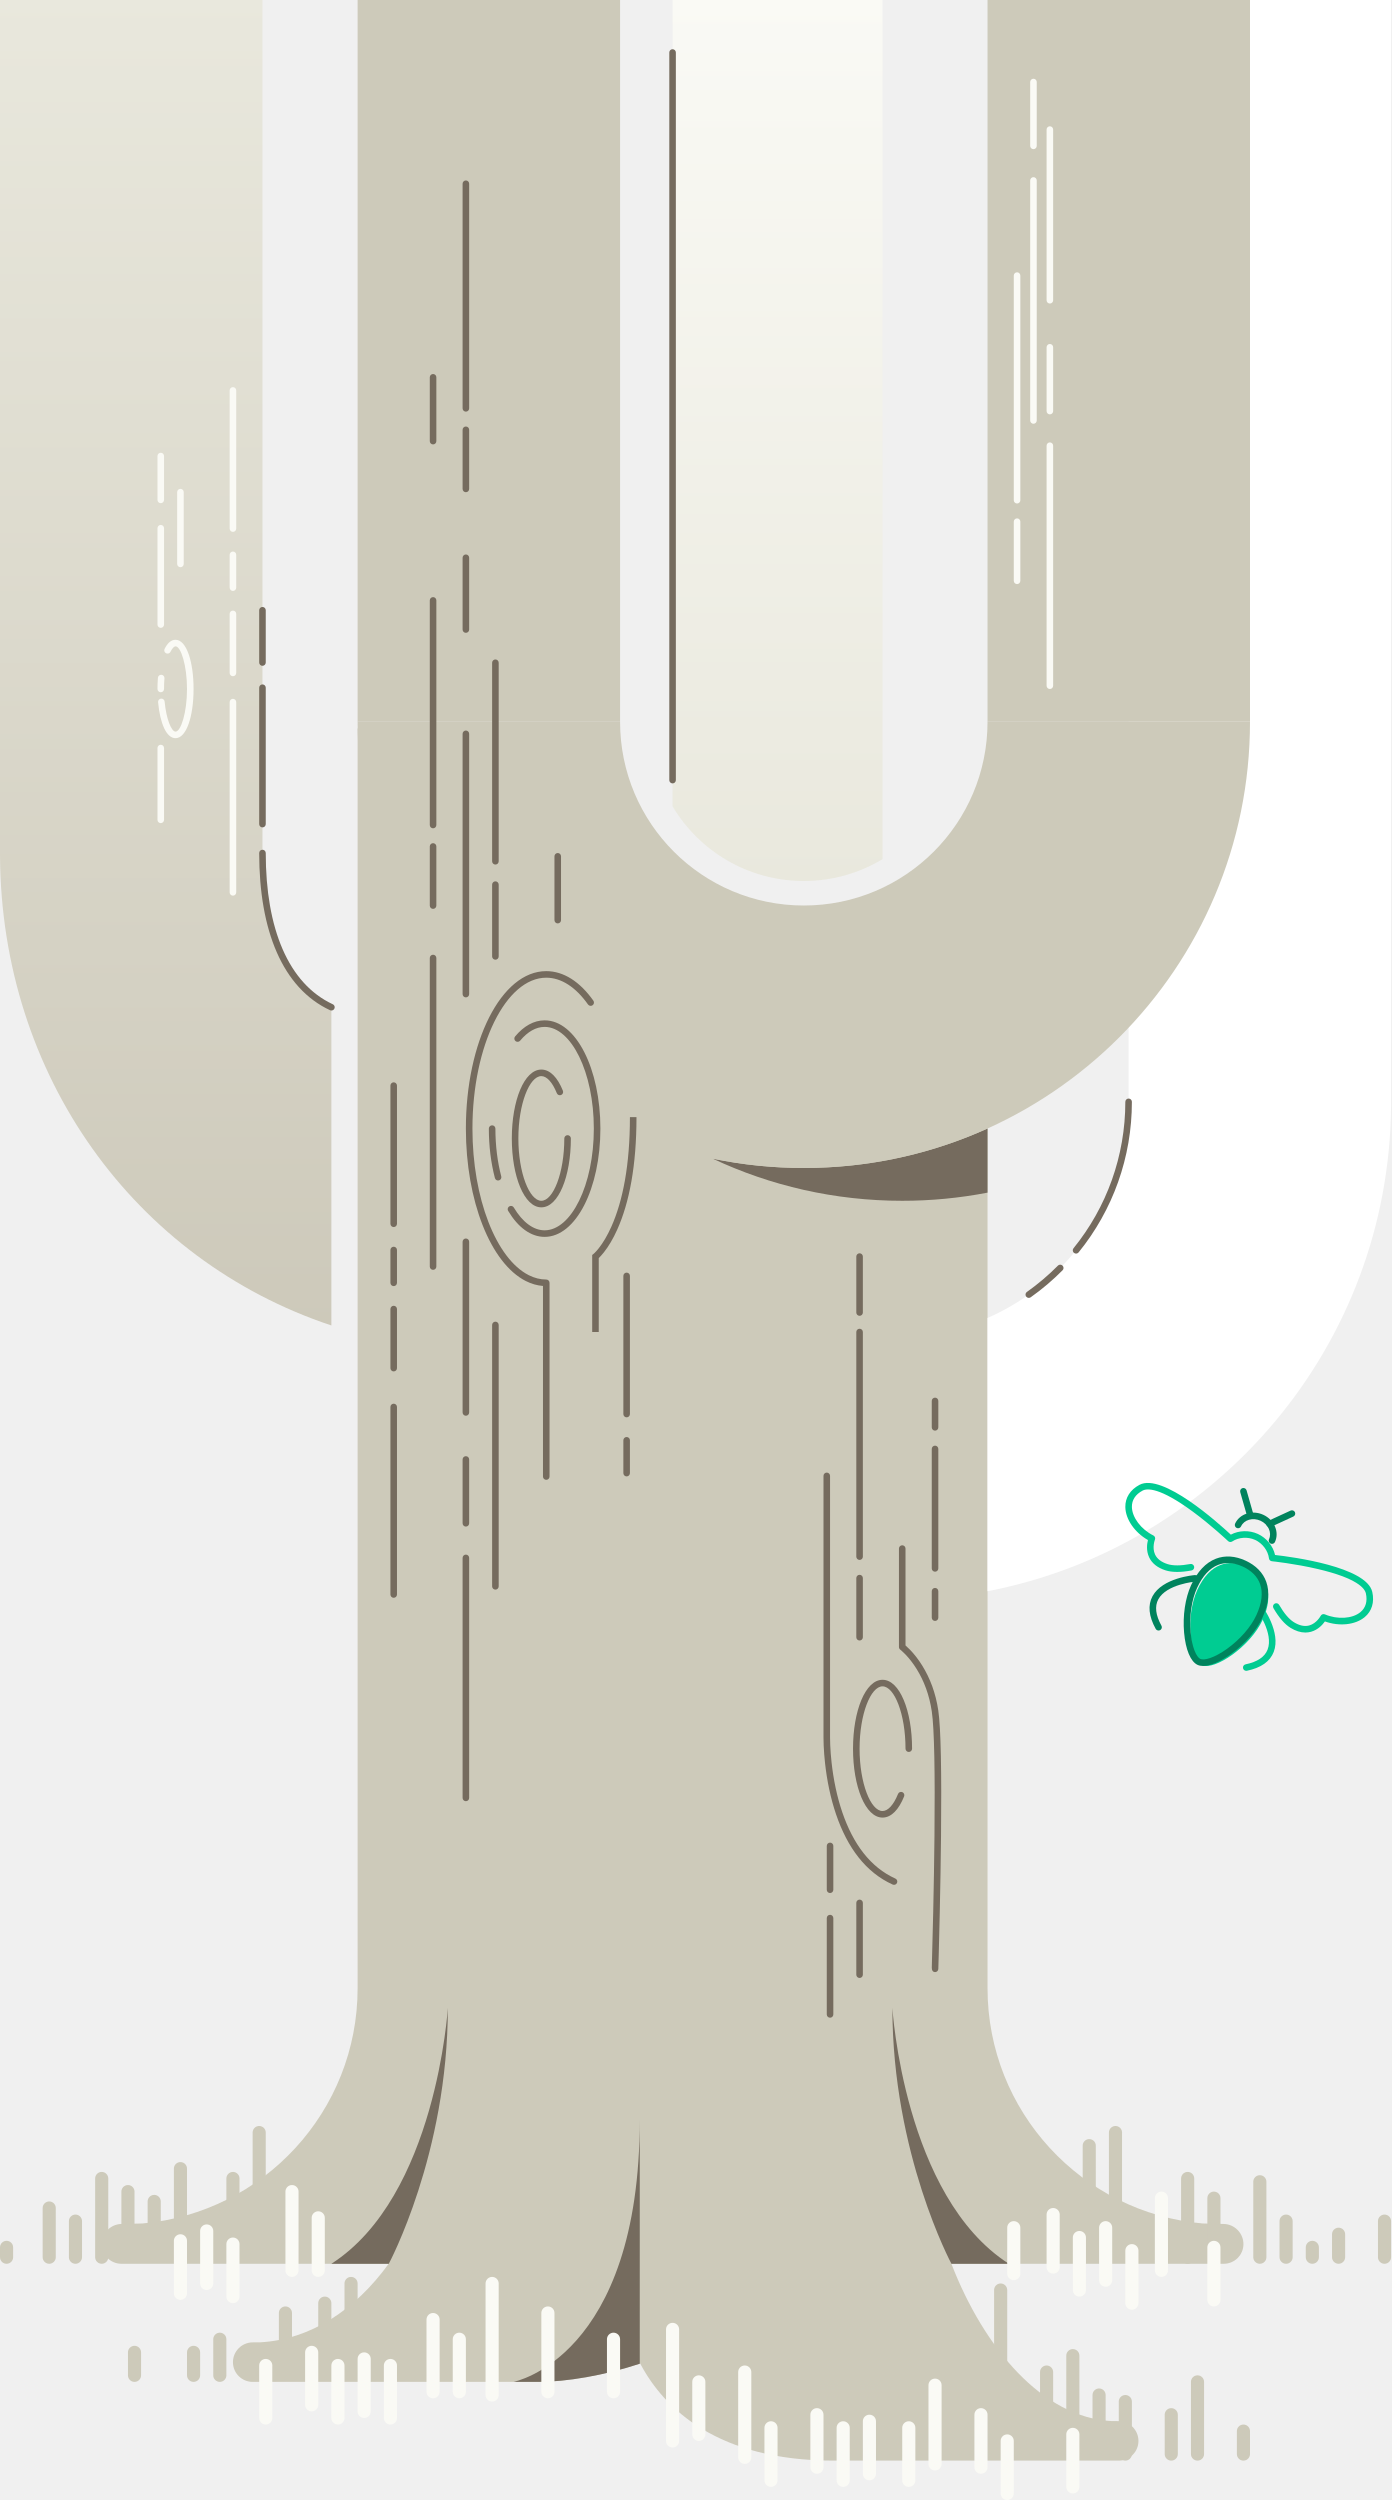
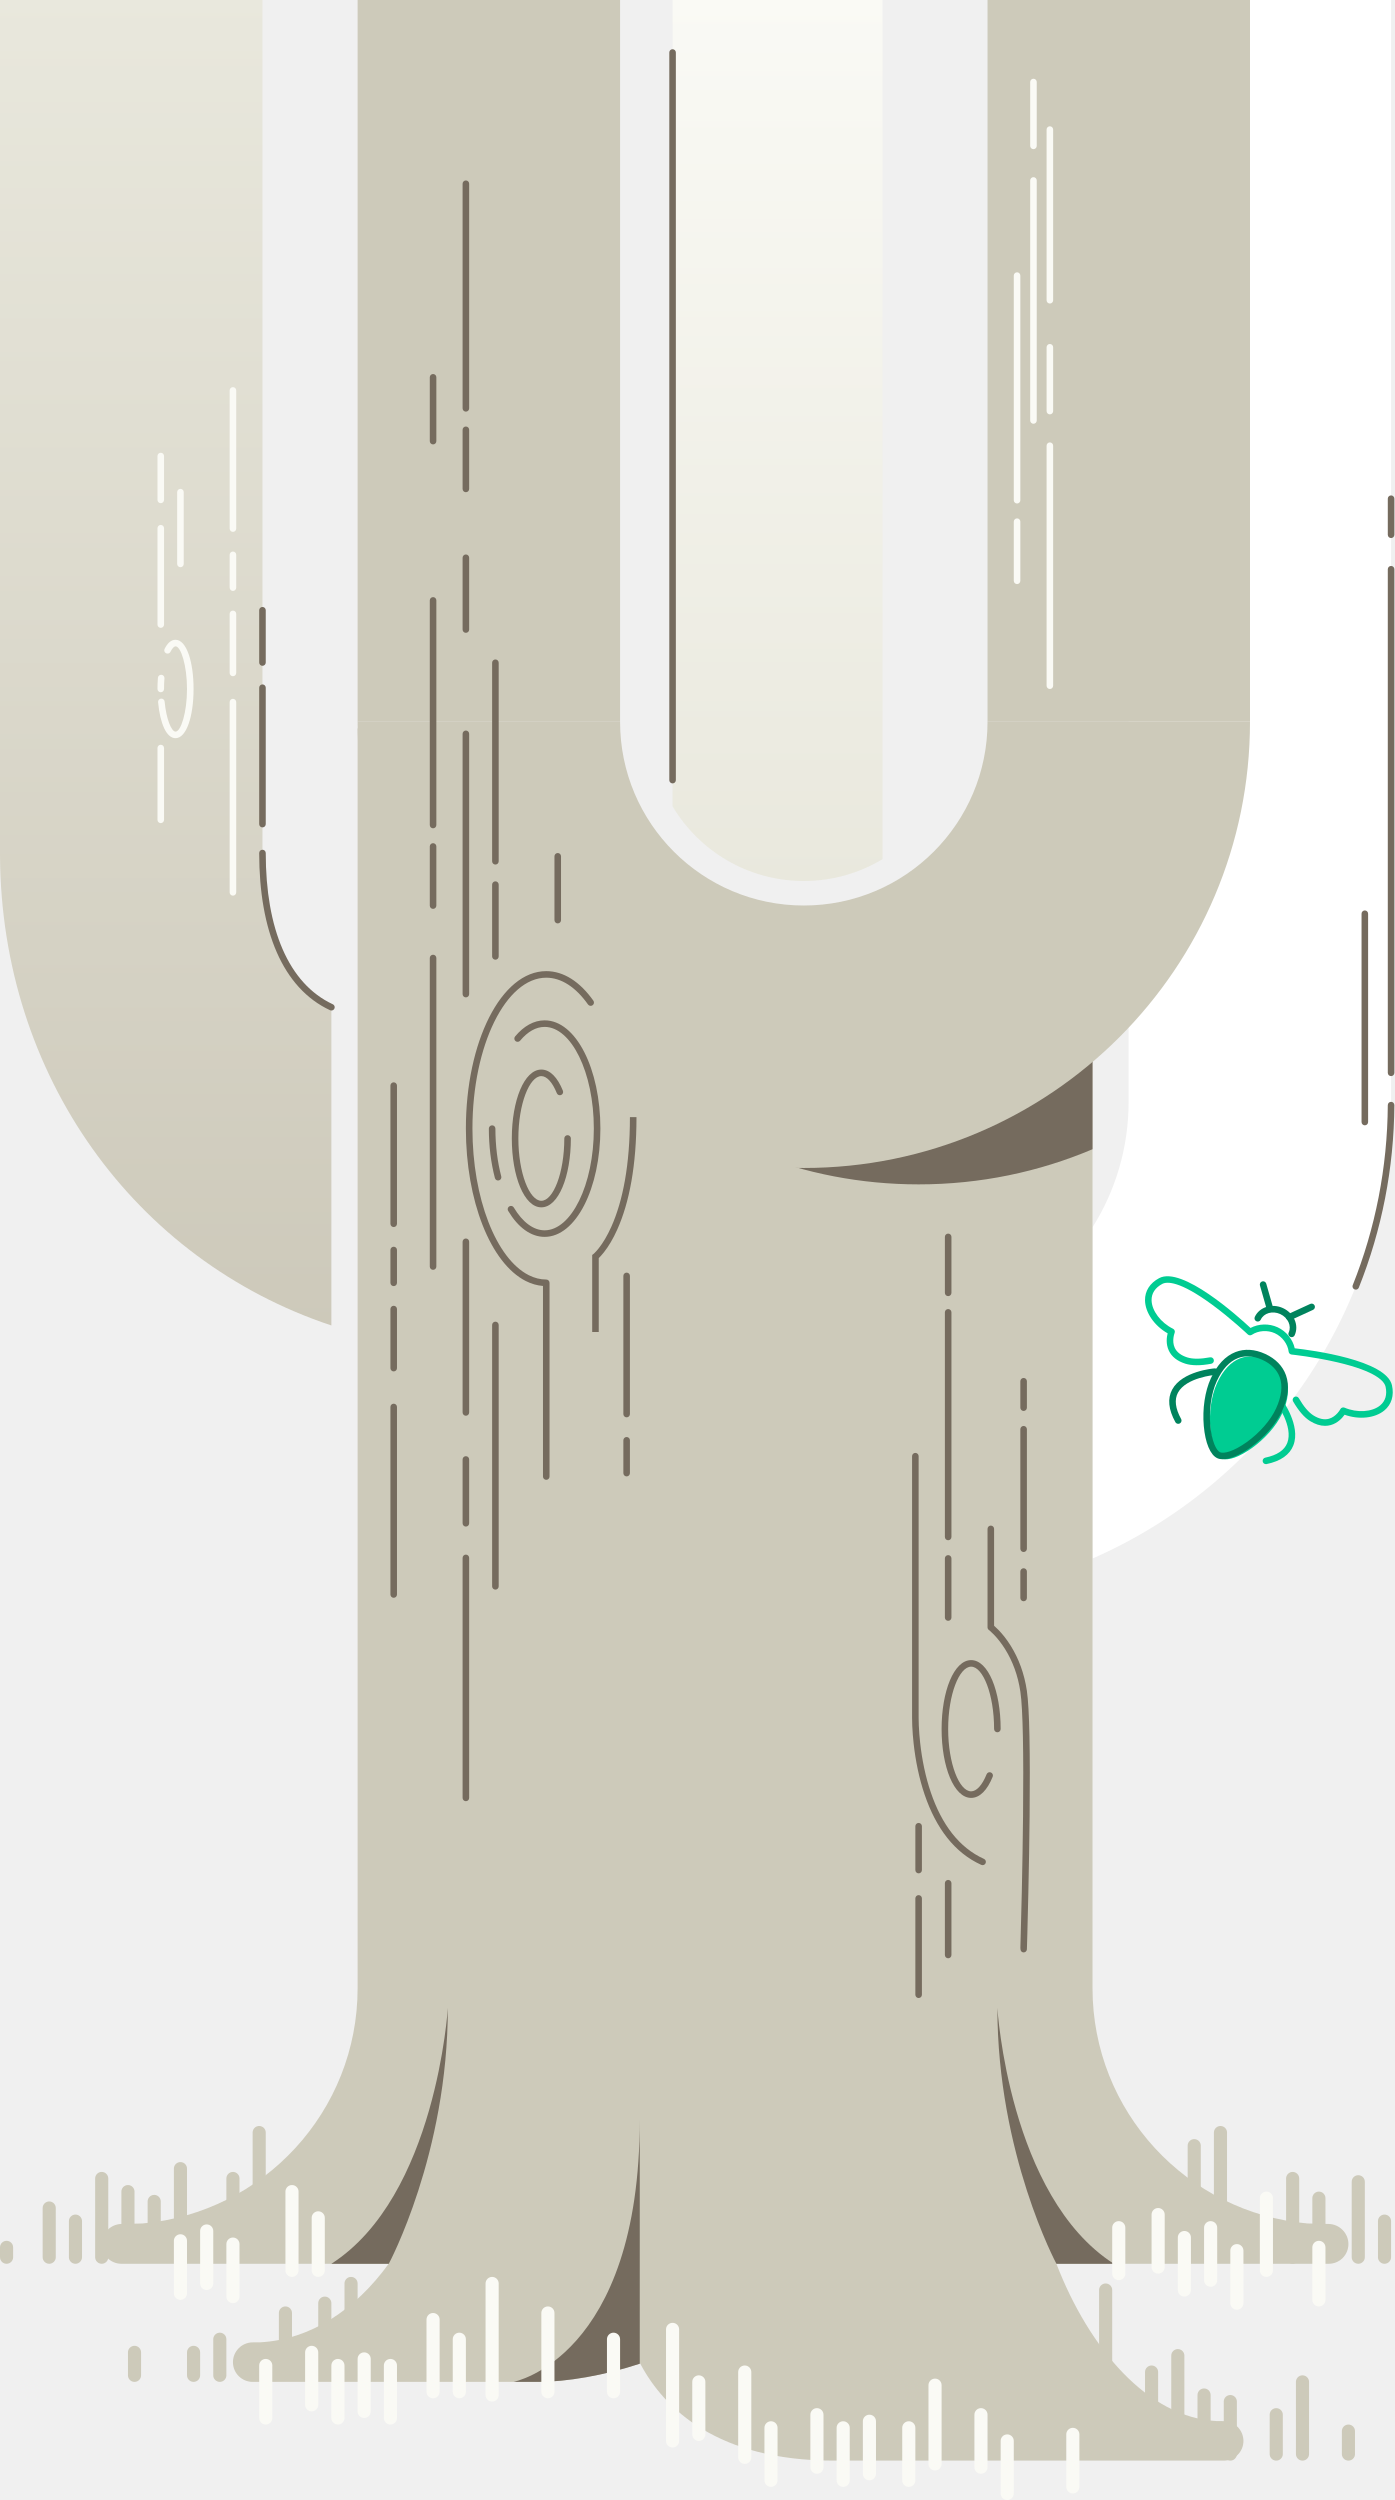
- <svg xmlns="http://www.w3.org/2000/svg" width="424" height="762" viewBox="0 0 424 762">
+ <svg xmlns="http://www.w3.org/2000/svg" width="425" height="762" viewBox="0 0 425 762">
  <defs>
    <linearGradient id="a" x1="50%" x2="50%" y1="0%" y2="100%">
      <stop offset="0%" stop-color="#E9E8DD" />
      <stop offset="100%" stop-color="#CDC9BA" />
    </linearGradient>
    <linearGradient id="b" x1="50%" x2="50%" y1="0%" y2="100%">
      <stop offset="0%" stop-color="#FAFAF5" />
      <stop offset="100%" stop-color="#E9E8DD" />
    </linearGradient>
  </defs>
  <g fill="none" fill-rule="evenodd">
-     <path fill="#CDCABA" d="M109 222l192 100v284c0 37.584 28.798 68.443 65.531 71.713l6.48.15c3.307.075 5.989 2.83 5.989 6.137 0 3.314-2.688 6-6.004 6h-83.01c10.026 25.923 27.914 46.814 48.718 47.938l2.3.017A6.047 6.047 0 0 1 347 744c0 3.307-2.685 6-5.996 6H254c-35.081 0-51.513-15.648-58.863-29.582C184.282 724.013 172.763 726 164 726H76.996A6.002 6.002 0 0 1 71 720a6.047 6.047 0 0 1 5.996-6.045l2.3-.017c15.323-.828 29.024-9.905 39.169-23.938H37.004A6.006 6.006 0 0 1 31 684c0-3.314 2.68-6.062 5.99-6.138l6.479-.149C80.202 674.443 109 643.584 109 606V222z" />
-     <path fill="#756B5E" d="M195 720.463C184.186 724.03 172.727 726 164 726h-7.5s38.5-7.251 38.5-80v74.463zM118.5 690s18-33.5 18-78c0 0-3.5 57.5-35.5 78h17.5zM290 690s-18-33.5-18-78c0 0 3.5 57.5 35.5 78H290z" />
+     <path fill="#FFF" d="M333 374.084c6.97-11.08 11-24.194 11-38.248V0h80v336.836c-.4 61.794-37.71 114.833-91 138.197V374.084z" />
+     <path fill="#756B5E" fill-rule="nonzero" d="M423 336.83c-.123 19.032-3.775 37.561-10.682 54.876a1 1 0 1 0 1.858.74c7-17.544 10.699-36.32 10.824-55.604a1 1 0 0 0-2-.013zM423 152v11a1 1 0 1 0 2 0v-11a1 1 0 1 0-2 0zM423 173.5V327a1 1 0 1 0 2 0V173.5a1 1 0 1 0-2 0zM415 278.5V342a1 1 0 1 0 2 0v-63.5a1 1 0 1 0-2 0z" />
+     <path fill="#CDCABA" d="M109 222l224 100v284c0 37.584 28.798 68.443 65.531 71.713l6.48.15c3.307.075 5.989 2.83 5.989 6.137 0 3.314-2.688 6-6.004 6h-83.01c10.026 25.923 27.914 46.814 48.718 47.938l2.3.017A6.047 6.047 0 0 1 379 744c0 3.307-2.685 6-5.996 6H254c-35.081 0-51.513-15.648-58.863-29.582C184.282 724.013 172.763 726 164 726H76.996A6.002 6.002 0 0 1 71 720a6.047 6.047 0 0 1 5.996-6.045l2.3-.017c15.323-.828 29.024-9.905 39.169-23.938H37.004A6.006 6.006 0 0 1 31 684c0-3.314 2.68-6.062 5.99-6.138l6.479-.149C80.202 674.443 109 643.584 109 606V222z" />
+     <path fill="#756B5E" d="M144.603 237.894L333 322v28.286C316.712 357.185 298.802 361 280 361c-70.762 0-128.902-54.043-135.397-123.106zM195 720.463C184.186 724.03 172.727 726 164 726h-7.5s38.5-7.251 38.5-80v74.463zM118.5 690s18-33.5 18-78c0 0-3.5 57.5-35.5 78h17.5zM322 690s-18-33.5-18-78c0 0 3.5 57.5 35.5 78H322z" />
    <g fill-rule="nonzero">
-       <path fill="#CDCABA" d="M368 670v16a2 2 0 0 0 4 0v-16a2 2 0 0 0-4 0zM360 664v24a2 2 0 0 0 4 0v-24a2 2 0 0 0-4 0zM390 677v11a2 2 0 0 0 4 0v-11a2 2 0 0 0-4 0zM406 681v7a2 2 0 0 0 4 0v-7a2 2 0 0 0-4 0zM398 685v3a2 2 0 0 0 4 0v-3a2 2 0 0 0-4 0zM382 665v23a2 2 0 0 0 4 0v-23a2 2 0 0 0-4 0zM420 677v11a2 2 0 0 0 4 0v-11a2 2 0 0 0-4 0zM330 654v16a2 2 0 0 0 4 0v-16a2 2 0 0 0-4 0zM338 650v24a2 2 0 0 0 4 0v-24a2 2 0 0 0-4 0zM85 705v16a2 2 0 1 0 4 0v-16a2 2 0 1 0-4 0zM37 668v16a2 2 0 1 0 4 0v-16a2 2 0 1 0-4 0zM325 718v21a2 2 0 0 0 4 0v-21a2 2 0 0 0-4 0zM29 664v24a2 2 0 1 0 4 0v-24a2 2 0 1 0-4 0zM317 723v24a2 2 0 0 0 4 0v-24a2 2 0 0 0-4 0zM303 698v24a2 2 0 0 0 4 0v-24a2 2 0 0 0-4 0zM21 677v11a2 2 0 1 0 4 0v-11a2 2 0 1 0-4 0zM65 713v11a2 2 0 1 0 4 0v-11a2 2 0 1 0-4 0zM39 717v7a2 2 0 1 0 4 0v-7a2 2 0 1 0-4 0zM57 717v7a2 2 0 1 0 4 0v-7a2 2 0 1 0-4 0zM377 741v7a2 2 0 0 0 4 0v-7a2 2 0 0 0-4 0zM0 685v3a2 2 0 1 0 4 0v-3a2 2 0 1 0-4 0zM13 673v15a2 2 0 1 0 4 0v-15a2 2 0 1 0-4 0zM105 696v16a2 2 0 0 0 4 0v-16a2 2 0 0 0-4 0zM53 661v16a2 2 0 1 0 4 0v-16a2 2 0 1 0-4 0zM341 732v16a2 2 0 0 0 4 0v-16a2 2 0 0 0-4 0zM69 664v16a2 2 0 1 0 4 0v-16a2 2 0 1 0-4 0zM77 650v16a2 2 0 1 0 4 0v-16a2 2 0 1 0-4 0zM97 702v16a2 2 0 1 0 4 0v-16a2 2 0 0 0-4 0zM355 736v12a2 2 0 0 0 4 0v-12a2 2 0 0 0-4 0zM363 726v22a2 2 0 0 0 4 0v-22a2 2 0 0 0-4 0zM45 671v16a2 2 0 1 0 4 0v-16a2 2 0 1 0-4 0zM333 730v16a2 2 0 0 0 4 0v-16a2 2 0 0 0-4 0z" />
-       <path fill="#FAFAF5" d="M87 668v24a2 2 0 1 0 4 0v-24a2 2 0 1 0-4 0zM148 696v34a2 2 0 0 0 4 0v-34a2 2 0 0 0-4 0zM203 710v34a2 2 0 0 0 4 0v-34a2 2 0 0 0-4 0zM95 676v16a2 2 0 1 0 4 0v-16a2 2 0 1 0-4 0zM368 685v16a2 2 0 0 0 4 0v-16a2 2 0 0 0-4 0zM335 679v16a2 2 0 0 0 4 0v-16a2 2 0 0 0-4 0zM343 686v16a2 2 0 0 0 4 0v-16a2 2 0 0 0-4 0zM327 682v16a2 2 0 0 0 4 0v-16a2 2 0 0 0-4 0zM319 675v16a2 2 0 0 0 4 0v-16a2 2 0 0 0-4 0zM307 679v14a2 2 0 0 0 4 0v-14a2 2 0 0 0-4 0zM352 670v22a2 2 0 0 0 4 0v-22a2 2 0 0 0-4 0zM138 713v16a2 2 0 0 0 4 0v-16a2 2 0 0 0-4 0zM211 726v16a2 2 0 0 0 4 0v-16a2 2 0 0 0-4 0zM225 723v26a2 2 0 0 0 4 0v-26a2 2 0 0 0-4 0zM109 719v16a2 2 0 0 0 4 0v-16a2 2 0 0 0-4 0zM263 738v16a2 2 0 0 0 4 0v-16a2 2 0 0 0-4 0zM117 721v16a2 2 0 0 0 4 0v-16a2 2 0 0 0-4 0zM283 727v24a2 2 0 0 0 4 0v-24a2 2 0 0 0-4 0zM275 740v16a2 2 0 0 0 4 0v-16a2 2 0 0 0-4 0zM101 721v16a2 2 0 0 0 4 0v-16a2 2 0 0 0-4 0zM255 740v16a2 2 0 0 0 4 0v-16a2 2 0 0 0-4 0zM305 744v16a2 2 0 0 0 4 0v-16a2 2 0 0 0-4 0zM93 717v16a2 2 0 1 0 4 0v-16a2 2 0 1 0-4 0zM247 736v16a2 2 0 0 0 4 0v-16a2 2 0 0 0-4 0zM297 736v16a2 2 0 0 0 4 0v-16a2 2 0 0 0-4 0zM79 721v16a2 2 0 1 0 4 0v-16a2 2 0 1 0-4 0zM233 740v16a2 2 0 0 0 4 0v-16a2 2 0 0 0-4 0zM185 713v16a2 2 0 0 0 4 0v-16a2 2 0 0 0-4 0zM325 742v16a2 2 0 0 0 4 0v-16a2 2 0 0 0-4 0zM130 707v22a2 2 0 0 0 4 0v-22a2 2 0 0 0-4 0zM165 705v24a2 2 0 0 0 4 0v-24a2 2 0 0 0-4 0zM69 684v16a2 2 0 1 0 4 0v-16a2 2 0 1 0-4 0zM61 680v16a2 2 0 1 0 4 0v-16a2 2 0 1 0-4 0zM53 683v16a2 2 0 1 0 4 0v-16a2 2 0 1 0-4 0z" />
+       <path fill="#CDCABA" d="M400 670v16a2 2 0 0 0 4 0v-16a2 2 0 0 0-4 0zM392 664v24a2 2 0 0 0 4 0v-24a2 2 0 0 0-4 0zM420 677v11a2 2 0 0 0 4 0v-11a2 2 0 0 0-4 0zM412 665v23a2 2 0 0 0 4 0v-23a2 2 0 0 0-4 0zM362 654v16a2 2 0 0 0 4 0v-16a2 2 0 0 0-4 0zM370 650v24a2 2 0 0 0 4 0v-24a2 2 0 0 0-4 0zM85 705v16a2 2 0 1 0 4 0v-16a2 2 0 1 0-4 0zM37 668v16a2 2 0 1 0 4 0v-16a2 2 0 1 0-4 0zM357 718v21a2 2 0 0 0 4 0v-21a2 2 0 0 0-4 0zM29 664v24a2 2 0 1 0 4 0v-24a2 2 0 1 0-4 0zM349 723v24a2 2 0 0 0 4 0v-24a2 2 0 0 0-4 0zM335 698v24a2 2 0 0 0 4 0v-24a2 2 0 0 0-4 0zM21 677v11a2 2 0 1 0 4 0v-11a2 2 0 1 0-4 0zM65 713v11a2 2 0 1 0 4 0v-11a2 2 0 1 0-4 0zM39 717v7a2 2 0 1 0 4 0v-7a2 2 0 1 0-4 0zM57 717v7a2 2 0 1 0 4 0v-7a2 2 0 1 0-4 0zM409 741v7a2 2 0 0 0 4 0v-7a2 2 0 0 0-4 0zM0 685v3a2 2 0 1 0 4 0v-3a2 2 0 1 0-4 0zM13 673v15a2 2 0 1 0 4 0v-15a2 2 0 1 0-4 0zM105 696v16a2 2 0 0 0 4 0v-16a2 2 0 0 0-4 0zM53 661v16a2 2 0 1 0 4 0v-16a2 2 0 1 0-4 0zM373 732v16a2 2 0 0 0 4 0v-16a2 2 0 0 0-4 0zM69 664v16a2 2 0 1 0 4 0v-16a2 2 0 1 0-4 0zM77 650v16a2 2 0 1 0 4 0v-16a2 2 0 1 0-4 0zM97 702v16a2 2 0 1 0 4 0v-16a2 2 0 0 0-4 0zM387 736v12a2 2 0 0 0 4 0v-12a2 2 0 0 0-4 0zM395 726v22a2 2 0 0 0 4 0v-22a2 2 0 0 0-4 0zM45 671v16a2 2 0 1 0 4 0v-16a2 2 0 1 0-4 0zM365 730v16a2 2 0 0 0 4 0v-16a2 2 0 0 0-4 0z" />
+       <path fill="#FAFAF5" d="M87 668v24a2 2 0 1 0 4 0v-24a2 2 0 1 0-4 0zM148 696v34a2 2 0 0 0 4 0v-34a2 2 0 0 0-4 0zM203 710v34a2 2 0 0 0 4 0v-34a2 2 0 0 0-4 0zM95 676v16a2 2 0 1 0 4 0v-16a2 2 0 1 0-4 0zM400 685v16a2 2 0 0 0 4 0v-16a2 2 0 0 0-4 0zM367 679v16a2 2 0 0 0 4 0v-16a2 2 0 0 0-4 0zM375 686v16a2 2 0 0 0 4 0v-16a2 2 0 0 0-4 0zM359 682v16a2 2 0 0 0 4 0v-16a2 2 0 0 0-4 0zM351 675v16a2 2 0 0 0 4 0v-16a2 2 0 0 0-4 0zM339 679v14a2 2 0 0 0 4 0v-14a2 2 0 0 0-4 0zM384 670v22a2 2 0 0 0 4 0v-22a2 2 0 0 0-4 0zM138 713v16a2 2 0 0 0 4 0v-16a2 2 0 0 0-4 0zM211 726v16a2 2 0 0 0 4 0v-16a2 2 0 0 0-4 0zM225 723v26a2 2 0 0 0 4 0v-26a2 2 0 0 0-4 0zM109 719v16a2 2 0 0 0 4 0v-16a2 2 0 0 0-4 0zM263 738v16a2 2 0 0 0 4 0v-16a2 2 0 0 0-4 0zM117 721v16a2 2 0 0 0 4 0v-16a2 2 0 0 0-4 0zM283 727v24a2 2 0 0 0 4 0v-24a2 2 0 0 0-4 0zM275 740v16a2 2 0 0 0 4 0v-16a2 2 0 0 0-4 0zM101 721v16a2 2 0 0 0 4 0v-16a2 2 0 0 0-4 0zM255 740v16a2 2 0 0 0 4 0v-16a2 2 0 0 0-4 0zM305 744v16a2 2 0 0 0 4 0v-16a2 2 0 0 0-4 0zM93 717v16a2 2 0 1 0 4 0v-16a2 2 0 1 0-4 0zM247 736v16a2 2 0 0 0 4 0v-16a2 2 0 0 0-4 0zM297 736v16a2 2 0 0 0 4 0v-16a2 2 0 0 0-4 0zM79 721v16a2 2 0 1 0 4 0v-16a2 2 0 1 0-4 0zM233 740v16a2 2 0 0 0 4 0v-16a2 2 0 0 0-4 0zM185 713v16a2 2 0 0 0 4 0v-16a2 2 0 0 0-4 0zM325 742v16a2 2 0 0 0 4 0v-16a2 2 0 0 0-4 0zM130 707v22a2 2 0 0 0 4 0v-22a2 2 0 0 0-4 0zM165 705v24a2 2 0 0 0 4 0v-24a2 2 0 0 0-4 0zM69 684v16a2 2 0 1 0 4 0v-16a2 2 0 1 0-4 0zM61 680v16a2 2 0 1 0 4 0v-16a2 2 0 1 0-4 0zM53 683v16a2 2 0 1 0 4 0v-16a2 2 0 1 0-4 0z" />
    </g>
    <path fill="url(#a)" d="M.003 261L0 0h80v260c0 21.324 6 40 21 47v97C40.875 384.005.433 327.74.003 261z" />
    <path fill="#FAFAF5" fill-rule="nonzero" d="M70 214.014v57.972c0 .56.448 1.014 1 1.014s1-.454 1-1.014v-57.972c0-.56-.448-1.014-1-1.014s-1 .454-1 1.014zM70 187.107v18.009a1 1 0 1 0 2 0v-18.009a1 1 0 0 0-2 0zM70 169.107v10.009a1 1 0 1 0 2 0v-10.009a1 1 0 0 0-2 0zM70 119v42.116a1 1 0 1 0 2 0V119a1 1 0 1 0-2 0zM48.184 214.027C48.79 220.463 50.705 225 53.5 225c3.344 0 5.5-6.707 5.5-15s-2.156-15-5.5-15c-1.345 0-2.45 1.023-3.32 2.76a1 1 0 1 0 1.788.896C52.535 197.524 53.1 197 53.5 197c1.626 0 3.5 5.829 3.5 13s-1.874 13-3.5 13c-1.23 0-2.817-3.755-3.324-9.16a1 1 0 1 0-1.992.187z" />
    <path fill="#FAFAF5" fill-rule="nonzero" d="M48.131 206.59A43.691 43.691 0 0 0 48 210a1 1 0 1 0 2 0c0-1.108.042-2.198.125-3.254a1 1 0 0 0-1.994-.157zM54 150v21.888a1 1 0 1 0 2 0V150a1 1 0 1 0-2 0zM48 228v21.888a1 1 0 1 0 2 0V228a1 1 0 1 0-2 0zM48 139v13.369a1 1 0 0 0 2 0V139a1 1 0 1 0-2 0zM48 161v29.369a1 1 0 0 0 2 0V161a1 1 0 1 0-2 0z" />
    <path fill="#756B5E" fill-rule="nonzero" d="M79 186v15.943a1 1 0 1 0 2 0V186a1 1 0 1 0-2 0zM79 209.61v41.583a1 1 0 1 0 2 0V209.61a1 1 0 1 0-2 0zM79 260c0 23.711 7.186 41.19 21.577 47.906a1 1 0 1 0 .846-1.812C87.89 299.779 81 283.018 81 260a1 1 0 1 0-2 0z" />
-     <path fill="#FFF" d="M301 485c69.76-13.47 122.523-74.615 123-148.164V0h-80v335.836c0 29.433-17.678 54.739-43 65.89V485z" />
-     <path fill="#756B5E" fill-rule="nonzero" d="M343 335.836c0 16.48-5.637 32.095-15.8 44.636a1 1 0 0 0 1.554 1.259C339.204 368.837 345 352.779 345 335.836a1 1 0 1 0-2 0zM322.435 385.784a71.371 71.371 0 0 1-9.427 7.99 1 1 0 1 0 1.156 1.632 73.371 73.371 0 0 0 9.692-8.214 1 1 0 1 0-1.42-1.408z" />
-     <path fill="#756B5E" d="M301 343.972v19.545A136.699 136.699 0 0 1 275 366c-20.646 0-40.217-4.6-57.745-12.832A136.59 136.59 0 0 0 245 356c19.963 0 38.922-4.301 56-12.028z" />
    <path fill="url(#b)" d="M269 0h-64v245.784c8.116 13.62 22.993 22.745 40 22.745 8.78 0 16.993-2.432 24-6.659V0z" />
    <path fill="#756B5E" fill-rule="nonzero" d="M204 16v221.784a1 1 0 1 0 2 0V16a1 1 0 1 0-2 0z" />
    <path fill="#CDCABA" fill-rule="nonzero" d="M109 220c0 75.11 60.89 136 136 136s136-60.89 136-136h-80c0 30.928-25.072 56-56 56s-56-25.072-56-56h-80z" />
    <path fill="#CDCABA" d="M109 0h80v220h-80zM301 0h80v220h-80z" />
    <path fill="#FAFAF5" fill-rule="nonzero" d="M319 39.49v52.03a1 1 0 1 0 2 0V39.49a1 1 0 1 0-2 0zM319 105.843v19.46a1 1 0 1 0 2 0v-19.46a1 1 0 0 0-2 0zM319 135.843v73.164a1 1 0 1 0 2 0v-73.164a1 1 0 0 0-2 0zM309 84v68.469a1 1 0 1 0 2 0V84a1 1 0 1 0-2 0zM309 159v18.028a1 1 0 1 0 2 0V159a1 1 0 1 0-2 0zM314 25v19.46a1 1 0 1 0 2 0V25a1 1 0 1 0-2 0zM314 55v73.164a1 1 0 1 0 2 0V55a1 1 0 1 0-2 0z" />
    <path fill="#756B5E" fill-rule="nonzero" d="M154.893 369.087C157.913 374.13 161.795 377 166 377c9.577 0 17-14.845 17-33s-7.423-33-17-33c-3.269 0-6.358 1.738-9 4.913a1 1 0 1 0 1.538 1.28c2.29-2.753 4.85-4.193 7.462-4.193 8.096 0 15 13.808 15 31s-6.904 31-15 31c-3.393 0-6.699-2.443-9.391-6.94a1 1 0 1 0-1.716 1.027zM149 344c0 5.318.64 10.457 1.849 15.076a1 1 0 1 0 1.935-.506C151.618 354.118 151 349.15 151 344a1 1 0 1 0-2 0z" />
    <path fill="#756B5E" fill-rule="nonzero" d="M165.5 450.053a1 1 0 1 0 2 0V391a1 1 0 0 0-1-1c-1.808 0-3.591-.446-5.328-1.324C151.238 383.65 144 365.306 144 344c0-25.476 10.262-46 22.5-46 4.557 0 8.974 2.855 12.737 8.177a1 1 0 0 0 1.633-1.154c-4.106-5.808-9.08-9.023-14.37-9.023-13.72 0-24.5 21.561-24.5 48 0 21.979 7.512 41.02 18.269 46.46 1.695.858 3.447 1.364 5.231 1.501v58.092z" />
-     <path fill="#756B5E" fill-rule="nonzero" d="M171.575 332.46c-1.625-4.049-3.912-6.46-6.575-6.46-5.221 0-9 9.448-9 21s3.779 21 9 21 9-9.448 9-21a1 1 0 1 0-2 0c0 10.539-3.384 19-7 19s-7-8.461-7-19 3.384-19 7-19c1.628 0 3.365 1.832 4.719 5.206a1 1 0 0 0 1.856-.746zM273.719 546.794C272.365 550.168 270.628 552 269 552c-3.616 0-7-8.461-7-19s3.384-19 7-19 7 8.461 7 19a1 1 0 1 0 2 0c0-11.552-3.779-21-9-21s-9 9.448-9 21 3.779 21 9 21c2.663 0 4.95-2.411 6.575-6.46a1 1 0 0 0-1.856-.746zM141 378.49v52.03a1 1 0 0 0 2 0v-52.03a1 1 0 1 0-2 0zM150 403.843v79.677a1 1 0 0 0 2 0v-79.677a1 1 0 0 0-2 0z" />
-     <path fill="#756B5E" fill-rule="nonzero" d="M251 449.843v79.677c-.005.603.009 1.437.055 2.505a81.15 81.15 0 0 0 .417 5.369c.589 5.342 1.67 10.66 3.367 15.638 3.464 10.159 9.063 17.676 17.249 21.38a1 1 0 0 0 .824-1.823c-7.606-3.44-12.878-10.52-16.18-20.203-1.645-4.825-2.698-10.004-3.272-15.211a79.156 79.156 0 0 1-.407-5.236 48.896 48.896 0 0 1-.054-2.36l.001-79.736a1 1 0 0 0-2 0zM141 444.843v19.46a1 1 0 1 0 2 0v-19.46a1 1 0 0 0-2 0zM169 261v19.46a1 1 0 1 0 2 0V261a1 1 0 1 0-2 0zM131 115v19.46a1 1 0 1 0 2 0V115a1 1 0 1 0-2 0zM141 474.843v73.164a1 1 0 1 0 2 0v-73.164a1 1 0 0 0-2 0zM119 428.843v57.166a1 1 0 1 0 2 0v-57.166a1 1 0 0 0-2 0zM119 399v18.009a1 1 0 1 0 2 0V399a1 1 0 1 0-2 0zM119 381v10.009a1 1 0 1 0 2 0V381a1 1 0 1 0-2 0zM190 439v10.009a1 1 0 1 0 2 0V439a1 1 0 1 0-2 0zM119 330.893v42.116a1 1 0 1 0 2 0v-42.116a1 1 0 1 0-2 0zM190 388.893v42.116a1 1 0 1 0 2 0v-42.116a1 1 0 1 0-2 0zM150 269.631v21.889a1 1 0 0 0 2 0V269.63a1 1 0 0 0-2 0zM261 580v21.888a1 1 0 1 0 2 0V580a1 1 0 1 0-2 0zM141 170v21.888a1 1 0 1 0 2 0V170a1 1 0 1 0-2 0zM252 562.631V576a1 1 0 1 0 2 0v-13.369a1 1 0 0 0-2 0zM252 584.631V614a1 1 0 1 0 2 0v-29.369a1 1 0 0 0-2 0zM284 441.631v36.424a1 1 0 1 0 2 0v-36.424a1 1 0 0 0-2 0zM131 183v68.469a1 1 0 1 0 2 0V183a1 1 0 1 0-2 0zM261 406v68.469a1 1 0 1 0 2 0V406a1 1 0 1 0-2 0zM141 56v68.469a1 1 0 1 0 2 0V56a1 1 0 1 0-2 0zM131 258v18.028a1 1 0 1 0 2 0V258a1 1 0 1 0-2 0z" />
-     <path fill="#756B5E" fill-rule="nonzero" d="M261 481v18.028a1 1 0 1 0 2 0V481a1 1 0 1 0-2 0zM141 131v18.028a1 1 0 1 0 2 0V131a1 1 0 1 0-2 0zM284 485v8.062a1 1 0 0 0 2 0V485a1 1 0 1 0-2 0zM284 427v8.062a1 1 0 0 0 2 0V427a1 1 0 1 0-2 0zM261 383v17.062a1 1 0 0 0 2 0V383a1 1 0 1 0-2 0zM276 472a1 1 0 1 0-2 0v30.01a1 1 0 0 0 .4.8c.063.048.197.155.392.326.336.292.713.65 1.122 1.072 1.177 1.217 2.357 2.709 3.462 4.482 2.255 3.623 3.89 7.93 4.635 12.957.775 5.233 1.007 18.755.815 37.927-.074 7.329-.207 15.148-.381 23.128a2424.78 2424.78 0 0 1-.435 17.04c-.026.881.407 1.342.96 1.36a1 1 0 0 0 1.03-.97 1157.421 1157.421 0 0 0 .139-4.888c.104-3.847.208-8.058.305-12.499.175-7.986.308-15.813.382-23.15.193-19.308-.039-32.857-.837-38.242-.786-5.305-2.518-9.87-4.916-13.72-1.181-1.898-2.45-3.5-3.721-4.815a19.632 19.632 0 0 0-1.352-1.285V472zM131 292v94.048a1 1 0 1 0 2 0V292a1 1 0 1 0-2 0zM150 202v60.52a1 1 0 0 0 2 0V202a1 1 0 1 0-2 0zM141 223.665v79.341a1 1 0 1 0 2 0v-79.341a1 1 0 0 0-2 0zM184.082 381.69c1.4-1.775 2.79-4.078 4.081-6.97 3.654-8.181 5.837-19.429 5.837-34.22h-2c0 14.521-2.13 25.492-5.663 33.405-1.224 2.74-2.529 4.902-3.825 6.546a15.278 15.278 0 0 1-1.222 1.386 5.628 5.628 0 0 1-.406.375l-.384.3V406h2v-22.544c.409-.382.948-.963 1.582-1.766z" />
-     <path fill="#00835D" d="M387.703 470.57a.999.999 0 0 1-.907-1.418c.928-2.02-.227-4.545-2.576-5.625-2.349-1.075-5.016-.312-5.946 1.708a.999.999 0 1 1-1.816-.836c1.388-3.02 5.245-4.229 8.597-2.689 3.351 1.541 4.947 5.254 3.557 8.277a1 1 0 0 1-.909.582" />
-     <path fill="#00CC92" d="M379.858 509.27a1 1 0 0 1-.203-1.98c3.59-.748 5.847-2.259 6.707-4.495 1.901-4.939-3.224-12.048-3.275-12.12a1 1 0 0 1 1.614-1.18c.24.326 5.82 8.056 3.53 14.014-1.12 2.912-3.868 4.843-8.168 5.74a1.034 1.034 0 0 1-.205.02" />
-     <path fill="#00CC92" d="M397.87 497.597c-1.463 0-2.986-.484-4.55-1.451-1.763-1.09-3.505-3.104-5.174-5.986a.999.999 0 1 1 1.731-1.001c1.502 2.592 3.014 4.37 4.494 5.286 1.694 1.048 3.27 1.38 4.685.993 2.257-.62 3.47-2.898 3.482-2.921.242-.461.8-.663 1.28-.46 3.835 1.637 8.4 1.347 10.852-.688 1.61-1.334 2.18-3.304 1.652-5.694-.348-1.575-2.713-4.635-14.637-7.432-7.023-1.648-13.942-2.37-14.01-2.375a1.002 1.002 0 0 1-.892-.876c-.28-2.334-1.97-4.593-4.205-5.621-2.233-1.026-5.048-.837-7.003.468a1 1 0 0 1-1.245-.106c-.05-.048-5.099-4.838-10.919-9.104-9.879-7.242-13.739-7.046-15.163-6.285-2.159 1.156-3.282 2.876-3.247 4.973.053 3.193 2.803 6.847 6.54 8.69a.999.999 0 0 1 .482 1.275c-.008.02-.95 2.429.051 4.55.625 1.326 1.904 2.303 3.801 2.907 1.665.53 3.997.522 6.936-.027a1 1 0 1 1 .366 1.967c-3.266.607-5.927.597-7.909-.034-2.457-.782-4.143-2.121-5.012-3.98-.946-2.02-.65-4.12-.359-5.265-4.037-2.286-6.834-6.317-6.896-10.05-.048-2.854 1.48-5.258 4.304-6.77 6.958-3.734 24.065 11.649 27.85 15.182 2.471-1.321 5.625-1.418 8.26-.207 2.633 1.21 4.614 3.669 5.22 6.404 5.14.578 27.935 3.57 29.64 11.284.691 3.125-.136 5.847-2.329 7.666-2.87 2.38-7.75 2.878-12.115 1.3-.68.966-2.078 2.554-4.224 3.152a6.458 6.458 0 0 1-1.738.236" />
-     <path fill="#00CC92" d="M384.85 493.721c-3.804 8.275-14.758 15.504-18.405 13.828-3.647-1.676-5.292-14.697-1.489-22.972 3.804-8.274 9.77-9.518 15.262-6.993 5.494 2.525 8.434 7.862 4.631 16.137" />
-     <path fill="#00835D" d="M374.268 476.422c-1.03 0-2.02.18-2.952.542-2.6 1.009-4.77 3.374-6.451 7.032-1.65 3.589-2.382 8.618-1.961 13.455.426 4.888 1.833 7.67 2.96 8.19 1.127.518 4.156-.227 8.142-3.086 3.946-2.83 7.285-6.662 8.935-10.251 1.68-3.657 2.063-6.845 1.137-9.475-.802-2.272-2.626-4.117-5.277-5.336-1.551-.713-3.08-1.071-4.533-1.071m-7.553 31.365c-.637 0-1.205-.108-1.687-.33-2.126-.976-3.665-4.652-4.116-9.832-.451-5.167.348-10.574 2.136-14.465 1.906-4.145 4.445-6.857 7.544-8.06 2.762-1.074 5.89-.874 9.045.577 3.153 1.449 5.34 3.692 6.326 6.488 1.106 3.136.7 6.828-1.206 10.975-1.787 3.889-5.371 8.016-9.585 11.04-3.267 2.344-6.276 3.607-8.457 3.607M381.05 462.756a1 1 0 0 1-.96-.726l-2.06-7.22a1 1 0 1 1 1.924-.549l2.06 7.22a1 1 0 0 1-.963 1.275M386.972 465.476a1 1 0 0 1-.42-1.908l6.82-3.139a1 1 0 0 1 .836 1.817l-6.82 3.138a.986.986 0 0 1-.416.092" />
-     <path fill="#00835D" d="M353.126 496.981a1 1 0 0 1-.877-.518c-2.12-3.846-2.444-7.188-.963-9.934 3.032-5.618 12.532-6.417 12.936-6.448.565-.03 1.032.37 1.074.92a1.001 1.001 0 0 1-.919 1.074c-.088.007-8.82.747-11.332 5.407-1.136 2.108-.815 4.806.956 8.017a.999.999 0 0 1-.875 1.482" />
+     <path fill="#756B5E" fill-rule="nonzero" d="M171.575 332.46c-1.625-4.049-3.912-6.46-6.575-6.46-5.221 0-9 9.448-9 21s3.779 21 9 21 9-9.448 9-21a1 1 0 1 0-2 0c0 10.539-3.384 19-7 19s-7-8.461-7-19 3.384-19 7-19c1.628 0 3.365 1.832 4.719 5.206a1 1 0 0 0 1.856-.746zM300.719 540.794C299.365 544.168 297.628 546 296 546c-3.616 0-7-8.461-7-19s3.384-19 7-19 7 8.461 7 19a1 1 0 1 0 2 0c0-11.552-3.779-21-9-21s-9 9.448-9 21 3.779 21 9 21c2.663 0 4.95-2.411 6.575-6.46a1 1 0 0 0-1.856-.746zM141 378.49v52.03a1 1 0 0 0 2 0v-52.03a1 1 0 1 0-2 0zM150 403.843v79.677a1 1 0 0 0 2 0v-79.677a1 1 0 0 0-2 0z" />
+     <path fill="#756B5E" fill-rule="nonzero" d="M278 443.843v79.677c-.005.603.009 1.437.055 2.505a81.15 81.15 0 0 0 .417 5.369c.589 5.342 1.67 10.66 3.367 15.638 3.464 10.159 9.063 17.676 17.249 21.38a1 1 0 0 0 .824-1.823c-7.606-3.44-12.878-10.52-16.18-20.203-1.645-4.825-2.698-10.004-3.272-15.211a79.156 79.156 0 0 1-.407-5.236 48.896 48.896 0 0 1-.054-2.36l.001-79.736a1 1 0 0 0-2 0zM141 444.843v19.46a1 1 0 1 0 2 0v-19.46a1 1 0 0 0-2 0zM169 261v19.46a1 1 0 1 0 2 0V261a1 1 0 1 0-2 0zM131 115v19.46a1 1 0 1 0 2 0V115a1 1 0 1 0-2 0zM141 474.843v73.164a1 1 0 1 0 2 0v-73.164a1 1 0 0 0-2 0zM119 428.843v57.166a1 1 0 1 0 2 0v-57.166a1 1 0 0 0-2 0zM119 399v18.009a1 1 0 1 0 2 0V399a1 1 0 1 0-2 0zM119 381v10.009a1 1 0 1 0 2 0V381a1 1 0 1 0-2 0zM190 439v10.009a1 1 0 1 0 2 0V439a1 1 0 1 0-2 0zM119 330.893v42.116a1 1 0 1 0 2 0v-42.116a1 1 0 1 0-2 0zM190 388.893v42.116a1 1 0 1 0 2 0v-42.116a1 1 0 1 0-2 0zM150 269.631v21.889a1 1 0 0 0 2 0V269.63a1 1 0 0 0-2 0zM288 574v21.888a1 1 0 1 0 2 0V574a1 1 0 1 0-2 0zM141 170v21.888a1 1 0 1 0 2 0V170a1 1 0 1 0-2 0zM279 556.631V570a1 1 0 1 0 2 0v-13.369a1 1 0 0 0-2 0zM279 578.631V608a1 1 0 1 0 2 0v-29.369a1 1 0 0 0-2 0zM311 435.631v36.424a1 1 0 1 0 2 0v-36.424a1 1 0 0 0-2 0zM131 183v68.469a1 1 0 1 0 2 0V183a1 1 0 1 0-2 0zM288 400v68.469a1 1 0 1 0 2 0V400a1 1 0 1 0-2 0zM141 56v68.469a1 1 0 1 0 2 0V56a1 1 0 1 0-2 0zM131 258v18.028a1 1 0 1 0 2 0V258a1 1 0 1 0-2 0z" />
+     <path fill="#756B5E" fill-rule="nonzero" d="M288 475v18.028a1 1 0 1 0 2 0V475a1 1 0 1 0-2 0zM141 131v18.028a1 1 0 1 0 2 0V131a1 1 0 1 0-2 0zM311 479v8.062a1 1 0 0 0 2 0V479a1 1 0 1 0-2 0zM311 421v8.062a1 1 0 0 0 2 0V421a1 1 0 1 0-2 0zM288 377v17.062a1 1 0 0 0 2 0V377a1 1 0 1 0-2 0zM303 466a1 1 0 1 0-2 0v30.01a1 1 0 0 0 .4.8c.063.048.197.155.392.326.336.292.713.65 1.122 1.072 1.177 1.217 2.357 2.709 3.462 4.482 2.255 3.623 3.89 7.93 4.635 12.957.775 5.233 1.007 18.755.815 37.927-.074 7.329-.207 15.148-.381 23.128a2424.78 2424.78 0 0 1-.435 17.04c-.026.881.407 1.342.96 1.36a1 1 0 0 0 1.03-.97 1157.421 1157.421 0 0 0 .139-4.888c.104-3.847.208-8.058.305-12.499.175-7.986.308-15.813.382-23.15.193-19.308-.039-32.857-.837-38.242-.786-5.305-2.518-9.87-4.916-13.72-1.181-1.898-2.45-3.5-3.721-4.815a19.632 19.632 0 0 0-1.352-1.285V466zM131 292v94.048a1 1 0 1 0 2 0V292a1 1 0 1 0-2 0zM150 202v60.52a1 1 0 0 0 2 0V202a1 1 0 1 0-2 0zM141 223.665v79.341a1 1 0 1 0 2 0v-79.341a1 1 0 0 0-2 0zM184.082 381.69c1.4-1.775 2.79-4.078 4.081-6.97 3.654-8.181 5.837-19.429 5.837-34.22h-2c0 14.521-2.13 25.492-5.663 33.405-1.224 2.74-2.529 4.902-3.825 6.546a15.278 15.278 0 0 1-1.222 1.386 5.628 5.628 0 0 1-.406.375l-.384.3V406h2v-22.544c.409-.382.948-.963 1.582-1.766z" />
+     <path fill="#00835D" d="M393.703 407.57a.999.999 0 0 1-.907-1.418c.928-2.02-.227-4.545-2.576-5.625-2.349-1.075-5.016-.312-5.946 1.708a.999.999 0 1 1-1.816-.836c1.388-3.02 5.245-4.229 8.597-2.689 3.351 1.541 4.947 5.254 3.557 8.277a1 1 0 0 1-.909.582" />
+     <path fill="#00CC92" d="M385.858 446.27a1 1 0 0 1-.203-1.98c3.59-.748 5.847-2.259 6.707-4.495 1.901-4.939-3.224-12.048-3.275-12.12a1 1 0 0 1 1.614-1.18c.24.326 5.82 8.056 3.53 14.014-1.12 2.912-3.868 4.843-8.168 5.74a1.034 1.034 0 0 1-.205.02" />
+     <path fill="#00CC92" d="M403.87 434.597c-1.463 0-2.986-.484-4.55-1.451-1.763-1.09-3.505-3.104-5.174-5.986a.999.999 0 1 1 1.731-1.001c1.502 2.592 3.014 4.37 4.494 5.286 1.694 1.048 3.27 1.38 4.685.993 2.257-.62 3.47-2.898 3.482-2.921.242-.461.8-.663 1.28-.46 3.835 1.637 8.4 1.347 10.852-.688 1.61-1.334 2.18-3.304 1.652-5.694-.348-1.575-2.713-4.635-14.637-7.432-7.023-1.648-13.942-2.37-14.01-2.375a1.002 1.002 0 0 1-.892-.876c-.28-2.334-1.97-4.593-4.205-5.621-2.233-1.026-5.048-.837-7.003.468a1 1 0 0 1-1.245-.106c-.05-.048-5.099-4.838-10.919-9.104-9.879-7.242-13.739-7.046-15.163-6.285-2.159 1.156-3.282 2.876-3.247 4.973.053 3.193 2.803 6.847 6.54 8.69a.999.999 0 0 1 .482 1.275c-.008.02-.95 2.429.051 4.55.625 1.326 1.904 2.303 3.801 2.907 1.665.53 3.997.522 6.936-.027a1 1 0 1 1 .366 1.967c-3.266.607-5.927.597-7.909-.034-2.457-.782-4.143-2.121-5.012-3.98-.946-2.02-.65-4.12-.359-5.265-4.037-2.286-6.834-6.317-6.896-10.05-.048-2.854 1.48-5.258 4.304-6.77 6.958-3.734 24.065 11.649 27.85 15.182 2.471-1.321 5.625-1.418 8.26-.207 2.633 1.21 4.614 3.669 5.22 6.404 5.14.578 27.935 3.57 29.64 11.284.691 3.125-.136 5.847-2.329 7.666-2.87 2.38-7.75 2.878-12.115 1.3-.68.966-2.078 2.554-4.224 3.152a6.458 6.458 0 0 1-1.738.236" />
+     <path fill="#00CC92" d="M390.85 430.721c-3.804 8.275-14.758 15.504-18.405 13.828-3.647-1.676-5.292-14.697-1.489-22.972 3.804-8.274 9.77-9.518 15.262-6.993 5.494 2.525 8.434 7.862 4.631 16.137" />
+     <path fill="#00835D" d="M380.268 413.422c-1.03 0-2.02.18-2.952.542-2.6 1.009-4.77 3.374-6.451 7.032-1.65 3.589-2.382 8.618-1.961 13.455.426 4.888 1.833 7.67 2.96 8.19 1.127.518 4.156-.227 8.142-3.086 3.946-2.83 7.285-6.662 8.935-10.251 1.68-3.657 2.063-6.845 1.137-9.475-.802-2.272-2.626-4.117-5.277-5.336-1.551-.713-3.08-1.071-4.533-1.071m-7.553 31.365c-.637 0-1.205-.108-1.687-.33-2.126-.976-3.665-4.652-4.116-9.832-.451-5.167.348-10.574 2.136-14.465 1.906-4.145 4.445-6.857 7.544-8.06 2.762-1.074 5.89-.874 9.045.577 3.153 1.449 5.34 3.692 6.326 6.488 1.106 3.136.7 6.828-1.206 10.975-1.787 3.889-5.371 8.016-9.585 11.04-3.267 2.344-6.276 3.607-8.457 3.607M387.05 399.756a1 1 0 0 1-.96-.726l-2.06-7.22a1 1 0 1 1 1.924-.549l2.06 7.22a1 1 0 0 1-.963 1.275M392.972 402.476a1 1 0 0 1-.42-1.908l6.82-3.139a1 1 0 0 1 .836 1.817l-6.82 3.138a.986.986 0 0 1-.416.092" />
+     <path fill="#00835D" d="M359.126 433.981a1 1 0 0 1-.877-.518c-2.12-3.846-2.444-7.188-.963-9.934 3.032-5.618 12.532-6.417 12.936-6.448.565-.03 1.032.37 1.074.92a1.001 1.001 0 0 1-.919 1.074c-.088.007-8.82.747-11.332 5.407-1.136 2.108-.815 4.806.956 8.017a.999.999 0 0 1-.875 1.482" />
  </g>
</svg>
